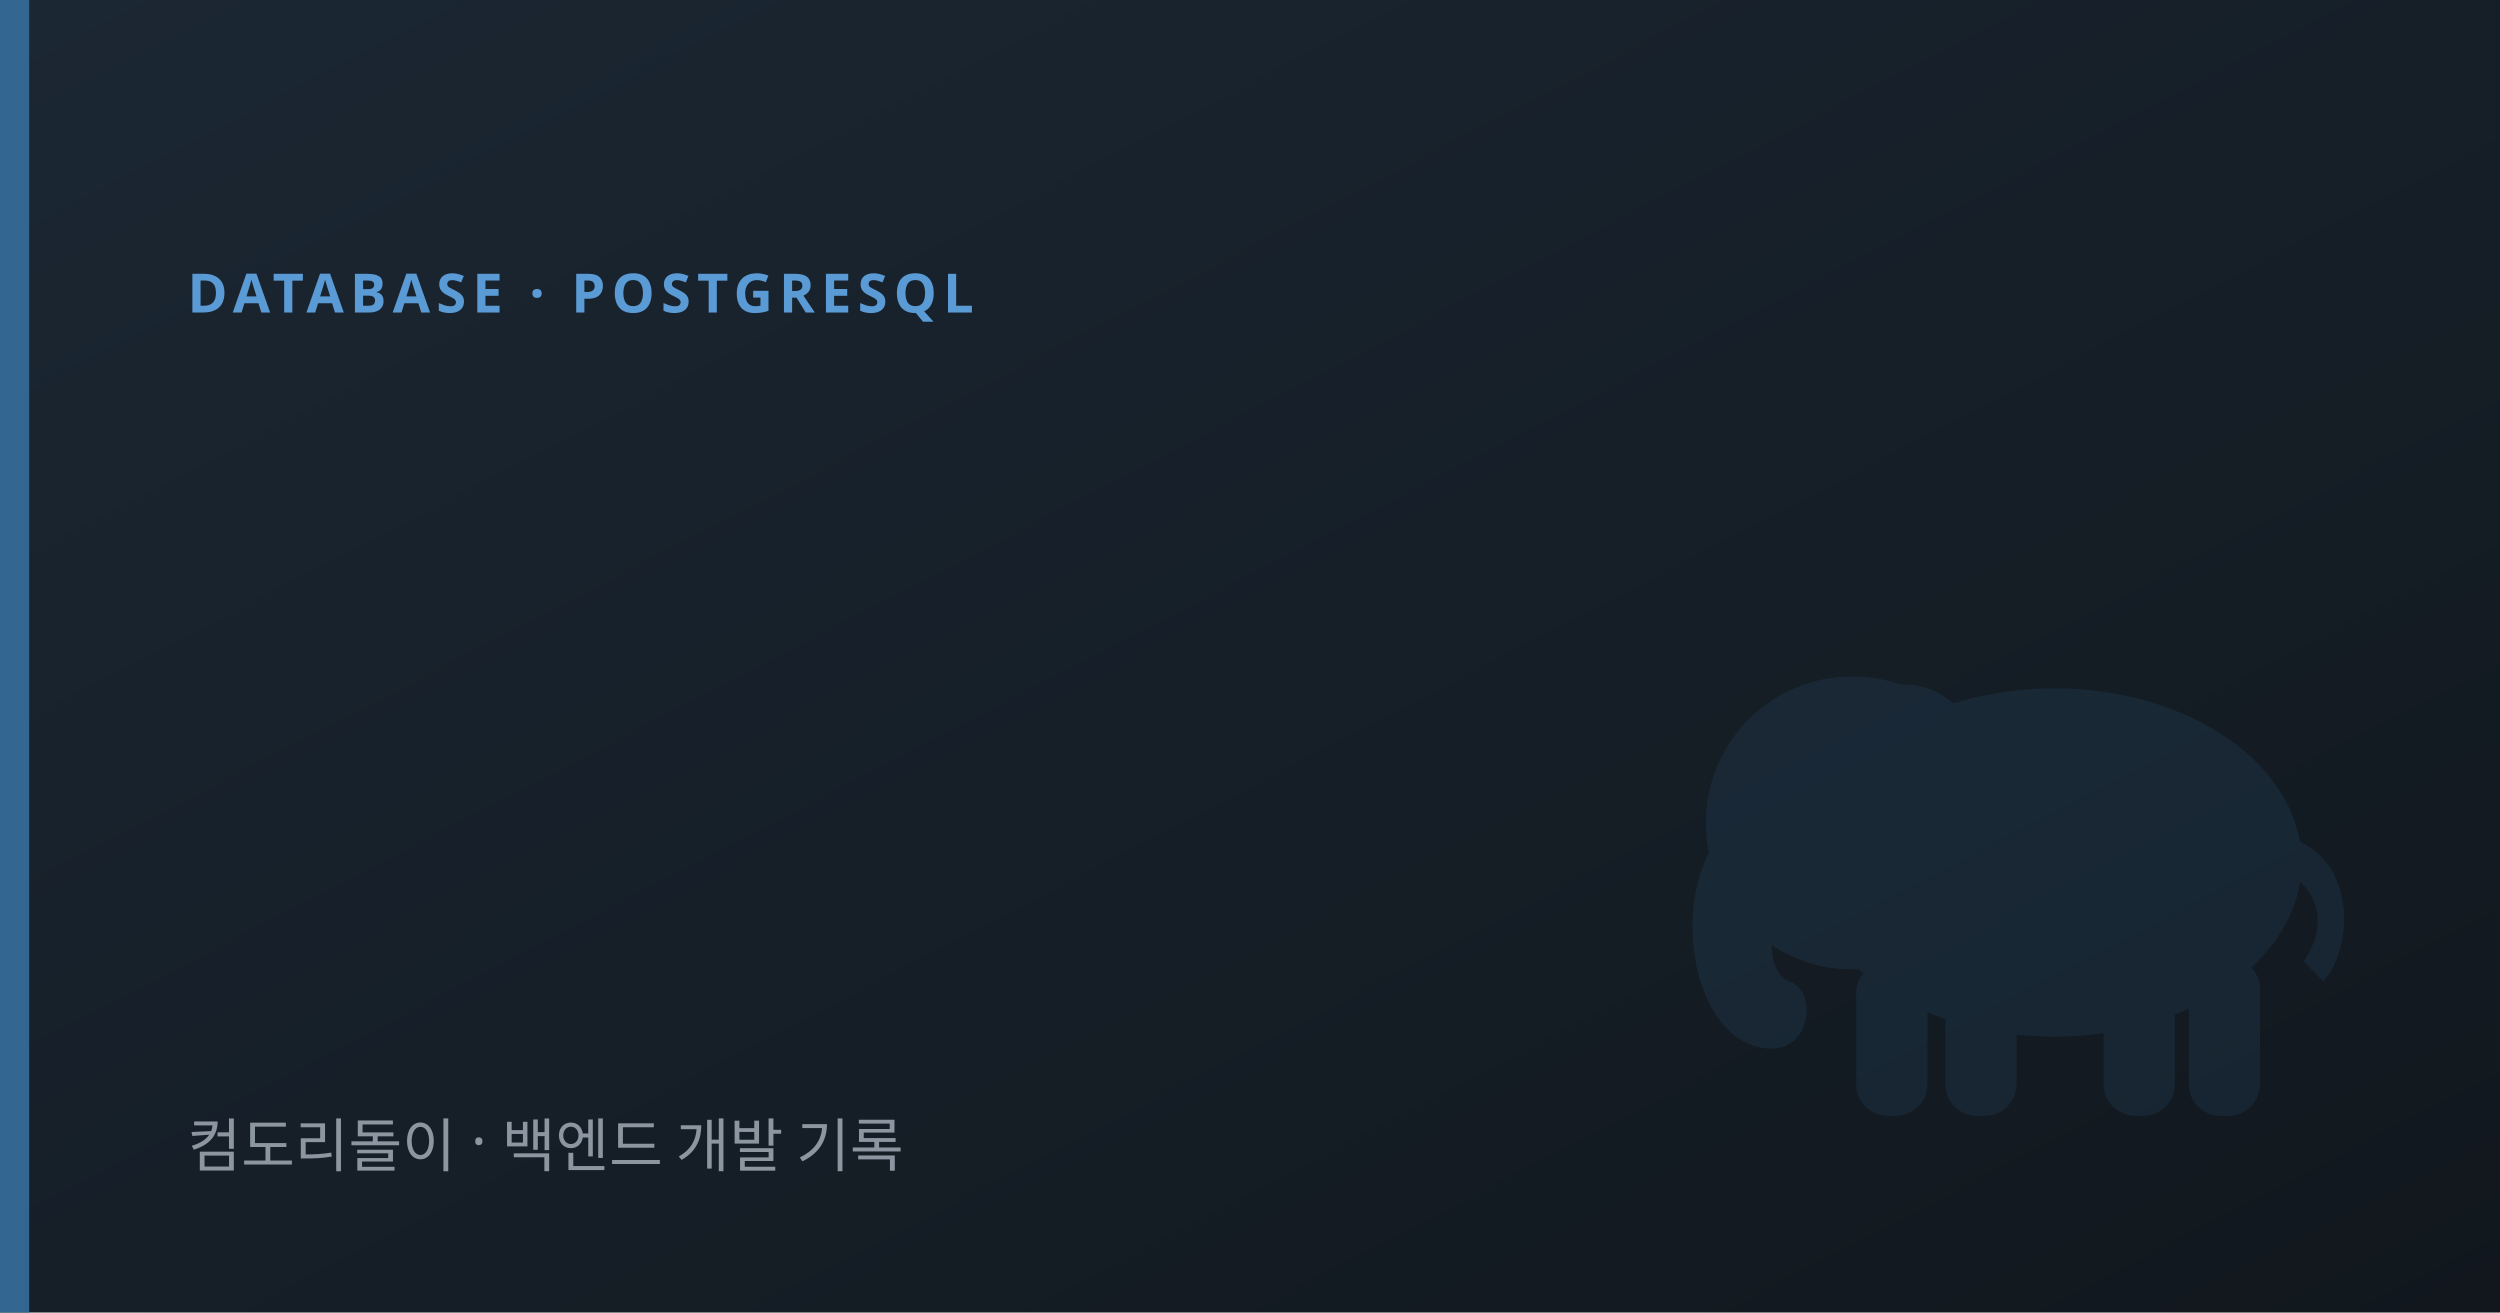
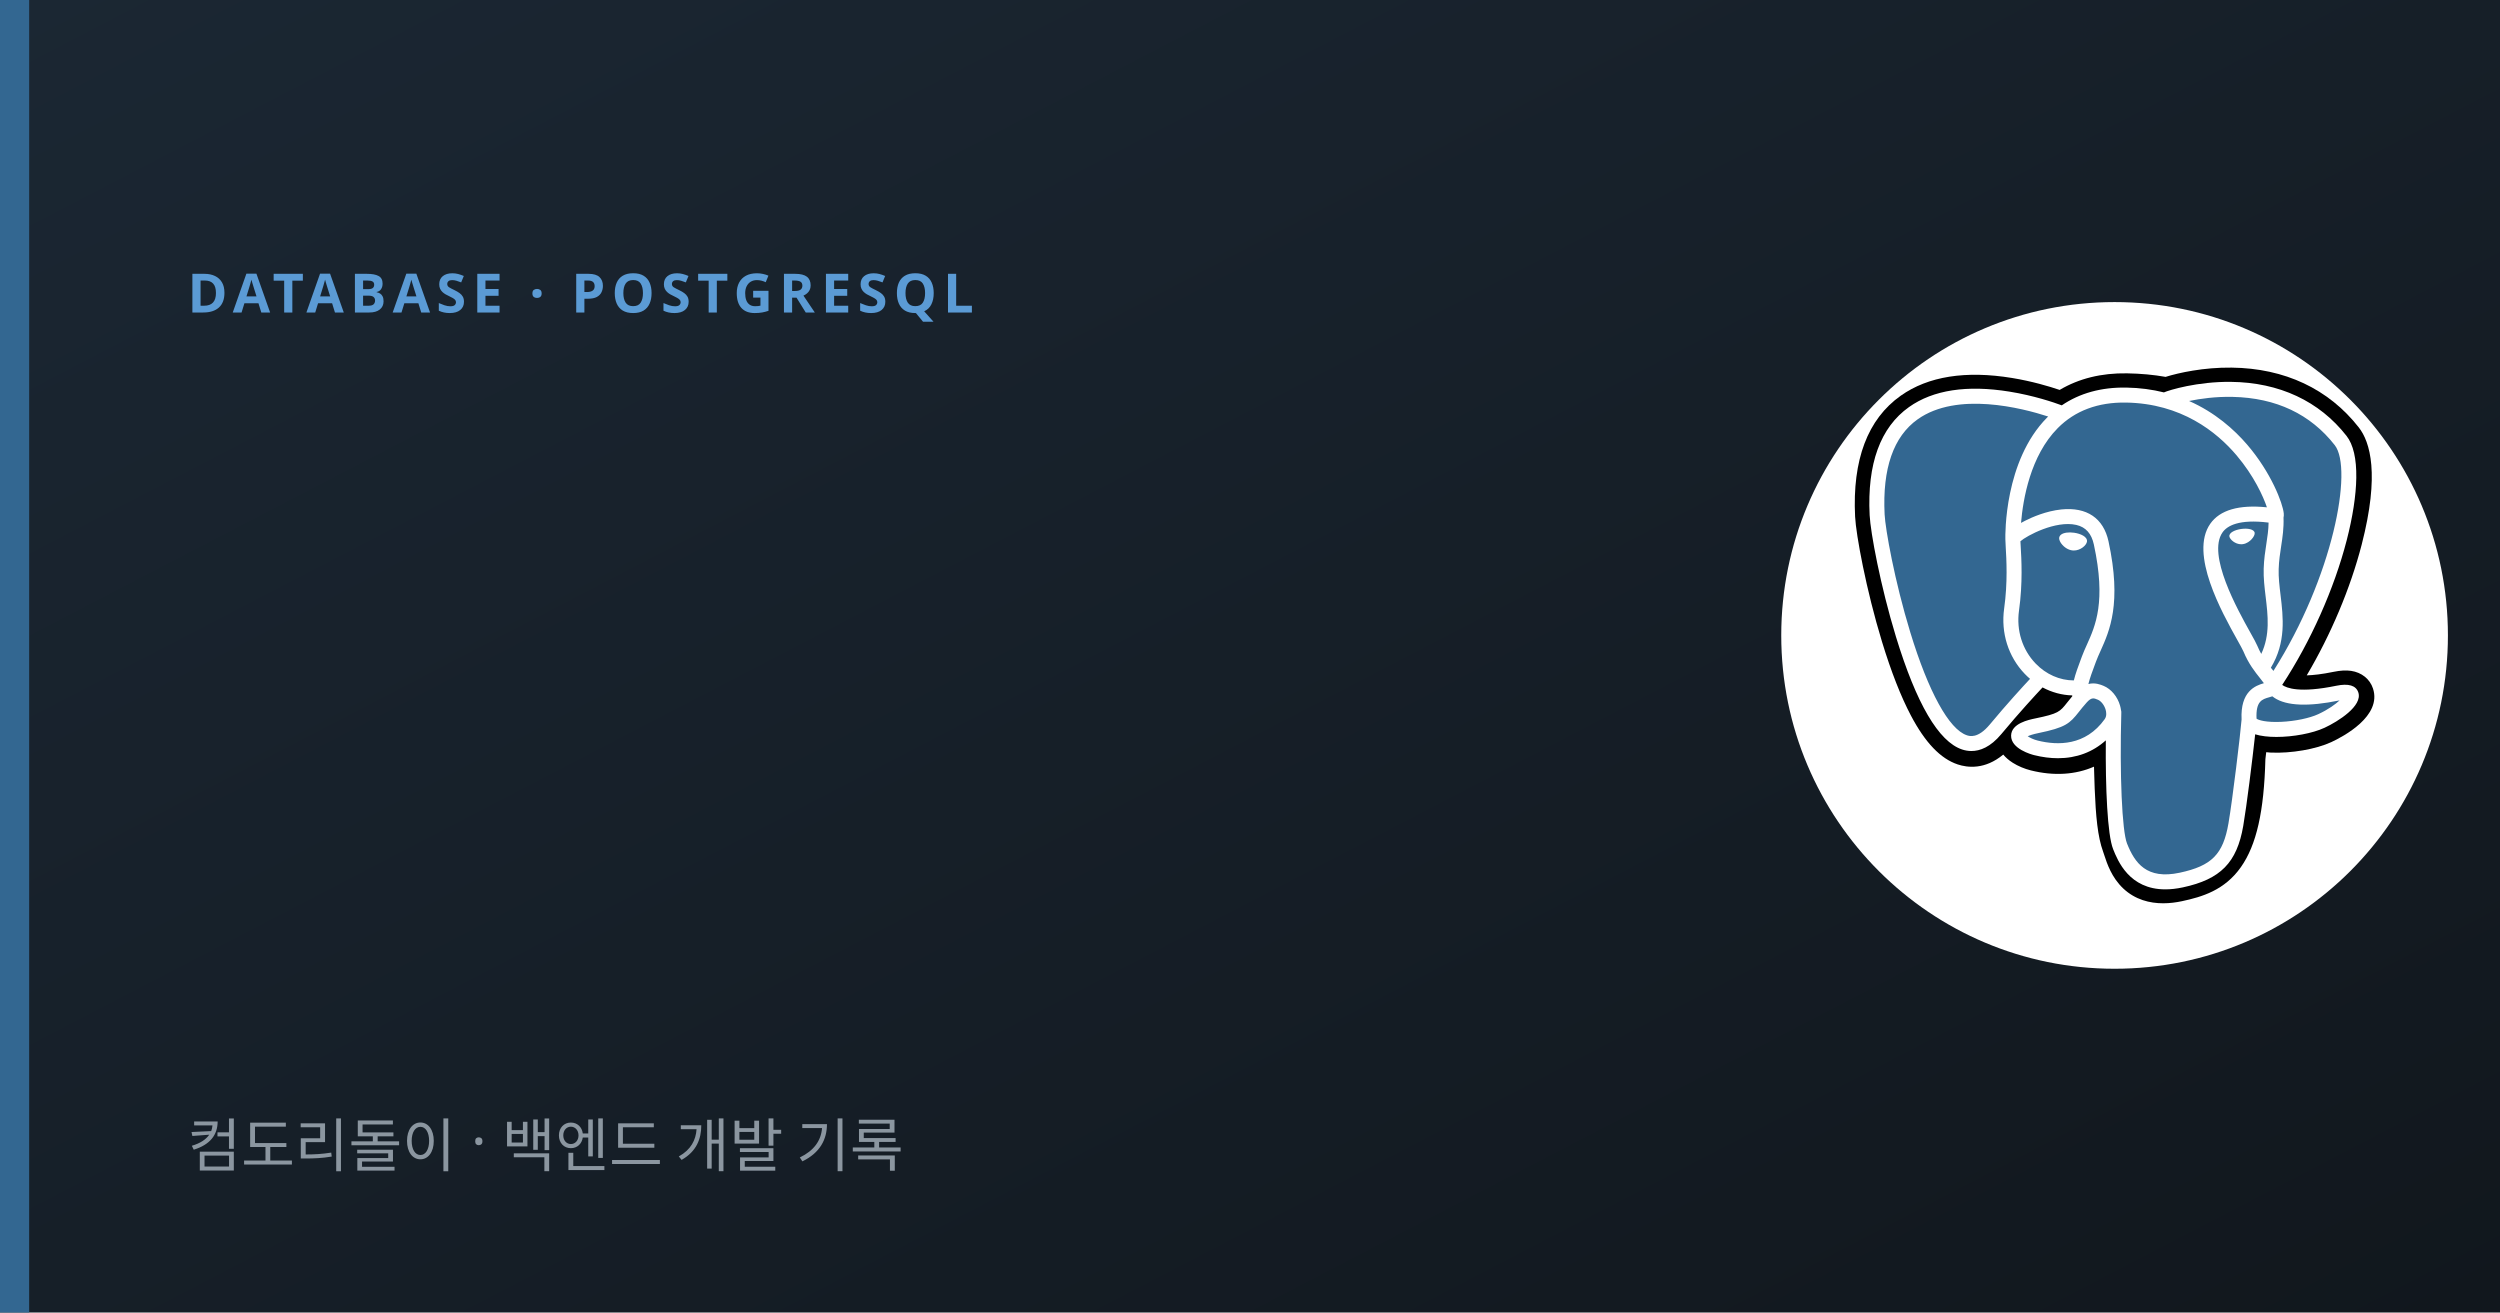
<svg xmlns="http://www.w3.org/2000/svg" width="1200" height="630" viewBox="0 0 1200 630">
  <defs>
    <linearGradient id="bg" x1="0" y1="0" x2="1" y2="1">
      <stop offset="0%" stop-color="#1b2733" />
      <stop offset="100%" stop-color="#11171d" />
    </linearGradient>
  </defs>
  <rect width="1200" height="630" fill="url(#bg)" />
  <rect x="0" y="0" width="14" height="630" fill="#336791" />
-   <g transform="translate(815,300) scale(0.95)" fill="#336791" opacity="0.16">
-     <rect x="80" y="170" width="36" height="78" rx="16" />
-     <rect x="125" y="174" width="36" height="74" rx="16" />
-     <rect x="205" y="172" width="36" height="76" rx="16" />
-     <rect x="248" y="168" width="36" height="80" rx="16" />
-     <ellipse cx="180" cy="120" rx="125" ry="88" />
-     <circle cx="78" cy="100" r="74" />
-     <ellipse cx="104" cy="84" rx="44" ry="54" />
-     <path d="M 24,96 C -18,118 -8,212 36,214 C 58,215 60,184 46,180 C 30,174 36,128 64,128 Z" />
-     <path d="M 300,108 C 332,118 332,162 316,180 L 306,170 C 320,150 312,130 294,124 Z" />
-   </g>
+   <circle cx="1015" cy="305" r="160" fill="#ffffff" />
+   <svg x="890" y="176" width="250" height="258" viewBox="0 0 256 264" preserveAspectRatio="xMidYMid">
+     <g>
+       <path d="M255.008,158.086 C253.473,153.437 249.452,150.199 244.252,149.422 C241.8,149.056 238.992,149.212 235.669,149.897 C229.877,151.092 225.58,151.547 222.444,151.635 C234.281,131.65 243.906,108.86 249.447,87.407 C258.406,52.718 253.619,36.915 248.024,29.767 C233.217,10.848 211.614,0.683 185.552,0.372 C171.649,0.202 159.444,2.947 153.077,4.921 C147.149,3.875 140.775,3.291 134.086,3.183 C121.55,2.983 110.473,5.716 101.008,11.333 C95.767,9.561 87.358,7.063 77.646,5.469 C54.804,1.719 36.394,4.641 22.928,14.154 C6.622,25.672 -0.937,45.684 0.461,73.634 C0.905,82.508 5.869,109.508 13.685,135.114 C18.177,149.832 22.967,162.054 27.922,171.444 C34.949,184.759 42.468,192.6 50.909,195.416 C55.64,196.992 64.236,198.096 73.277,190.567 C74.423,191.954 75.952,193.333 77.981,194.614 C80.558,196.239 83.709,197.567 86.856,198.354 C98.197,201.189 108.82,200.48 117.883,196.506 C117.939,198.118 117.982,199.658 118.018,200.988 C118.079,203.145 118.138,205.26 118.217,207.238 C118.754,220.612 119.664,231.011 122.36,238.287 C122.508,238.688 122.707,239.297 122.917,239.944 C124.262,244.062 126.511,250.956 132.233,256.355 C138.158,261.948 145.325,263.663 151.889,263.663 C155.181,263.663 158.322,263.231 161.077,262.641 C170.897,260.536 182.05,257.33 190.118,245.842 C197.746,234.982 201.454,218.625 202.125,192.851 C202.212,192.123 202.292,191.427 202.369,190.764 C202.422,190.316 202.475,189.859 202.529,189.402 L204.326,189.56 L204.789,189.591 C214.791,190.047 227.021,187.926 234.532,184.437 C240.467,181.683 259.486,171.642 255.008,158.086" fill="#000000" />
+       <path d="M237.906,160.722 C208.166,166.857 206.121,156.788 206.121,156.788 C237.522,110.195 250.648,51.052 239.32,36.577 C208.417,-2.908 154.922,15.766 154.029,16.25 L153.742,16.302 C147.866,15.082 141.291,14.356 133.9,14.235 C120.444,14.014 110.236,17.763 102.49,23.637 C102.49,23.637 7.06,-15.677 11.499,73.081 C12.443,91.963 38.563,215.954 69.717,178.503 C81.104,164.808 92.106,153.229 92.106,153.229 C97.571,156.859 104.113,158.711 110.971,158.046 L111.504,157.594 C111.338,159.294 111.414,160.957 111.717,162.926 C103.691,171.893 106.05,173.467 90.006,176.77 C73.771,180.116 83.308,186.072 89.535,187.629 C97.084,189.517 114.548,192.191 126.348,175.672 L125.878,177.557 C129.022,180.076 131.23,193.94 130.86,206.509 C130.49,219.077 130.243,227.706 132.721,234.446 C135.199,241.186 137.668,256.351 158.76,251.832 C176.383,248.055 185.516,238.268 186.787,221.943 C187.688,210.336 189.729,212.052 189.857,201.675 L191.494,196.763 C193.381,181.03 191.794,175.954 202.651,178.315 L205.29,178.547 C213.282,178.91 223.741,177.261 229.88,174.408 C243.098,168.274 250.938,158.031 237.904,160.722 L237.906,160.722" fill="#336791" />
+       <path d="M108.076,81.525 C105.397,81.152 102.969,81.497 101.741,82.427 C101.05,82.95 100.837,83.556 100.779,83.973 C100.625,85.078 101.4,86.3 101.875,86.93 C103.221,88.714 105.187,89.94 107.133,90.21 C107.415,90.249 107.696,90.268 107.975,90.268 C111.22,90.268 114.171,87.741 114.431,85.876 C114.756,83.54 111.365,81.983 108.076,81.525" fill="#FFFFFF" />
+       <path d="M196.86,81.599 L196.86,81.599 C196.604,79.768 193.346,79.246 190.254,79.676 C187.166,80.106 184.172,81.5 184.422,83.335 C184.623,84.762 187.199,87.198 190.249,87.198 C190.507,87.198 190.767,87.181 191.029,87.144 C193.065,86.862 194.559,85.569 195.268,84.824 C196.35,83.688 196.975,82.422 196.86,81.599" fill="#FFFFFF" />
+       <path d="M247.802,160.025 C246.668,156.596 243.018,155.493 236.954,156.745 C218.949,160.461 212.501,157.887 210.384,156.328 C224.379,135.007 235.892,109.236 242.103,85.191 C245.045,73.801 246.67,63.223 246.803,54.602 C246.95,45.138 245.338,38.184 242.014,33.936 C228.612,16.811 208.942,7.625 185.132,7.373 C168.763,7.189 154.933,11.378 152.252,12.556 C146.606,11.152 140.451,10.29 133.75,10.18 C121.462,9.981 110.84,12.923 102.046,18.919 C98.226,17.498 88.354,14.109 76.281,12.164 C55.409,8.803 38.823,11.35 26.987,19.735 C12.864,29.741 6.344,47.627 7.607,72.894 C8.032,81.396 12.876,107.548 20.52,132.593 C30.582,165.557 41.519,184.218 53.028,188.057 C54.375,188.506 55.929,188.82 57.641,188.82 C61.839,188.82 66.986,186.928 72.341,180.49 C81.236,169.789 89.541,160.822 92.602,157.564 C97.126,159.992 102.096,161.348 107.179,161.484 C107.188,161.617 107.202,161.75 107.214,161.882 C106.194,163.092 105.357,164.152 104.644,165.057 C101.122,169.528 100.389,170.459 89.052,172.793 C85.827,173.459 77.261,175.224 77.136,181.228 C77,187.788 87.261,190.543 88.43,190.835 C92.504,191.855 96.429,192.358 100.172,192.358 C109.275,192.357 117.286,189.366 123.688,183.577 C123.491,206.963 124.466,230.007 127.274,237.028 C129.573,242.776 135.192,256.823 152.938,256.822 C155.542,256.822 158.408,256.519 161.561,255.843 C180.082,251.872 188.125,243.687 191.236,225.64 C192.901,215.995 195.758,192.964 197.102,180.61 C199.938,181.495 203.589,181.9 207.536,181.899 C215.768,181.899 225.267,180.15 231.224,177.385 C237.916,174.277 249.992,166.651 247.802,160.025 L247.802,160.025 Z M203.696,76.545 C203.635,80.192 203.133,83.503 202.601,86.959 C202.028,90.676 201.436,94.519 201.287,99.184 C201.14,103.724 201.707,108.445 202.255,113.009 C203.363,122.228 204.5,131.721 200.099,141.087 C199.415,139.872 198.754,138.546 198.149,137.078 C197.602,135.752 196.414,133.622 194.77,130.674 C188.37,119.198 173.385,92.324 181.056,81.358 C183.341,78.094 189.14,74.738 203.696,76.545 L203.696,76.545 Z M186.052,14.758 C207.386,15.229 224.261,23.21 236.21,38.478 C245.374,50.189 235.283,103.476 206.07,149.447 C205.781,149.08 205.488,148.71 205.184,148.33 C205.063,148.178 204.939,148.024 204.814,147.868 C212.363,135.401 210.887,123.066 209.573,112.13 C209.033,107.642 208.524,103.403 208.653,99.421 C208.787,95.2 209.345,91.581 209.885,88.081 C210.548,83.768 211.223,79.305 211.037,74.044 C211.176,73.492 211.232,72.84 211.159,72.066 C210.684,67.021 204.924,51.922 193.184,38.255 C186.762,30.781 177.397,22.416 164.61,16.774 C170.11,15.634 177.631,14.571 186.052,14.758 L186.052,14.758 Z M66.674,175.778 C60.774,182.872 56.7,181.512 55.36,181.066 C46.629,178.154 36.5,159.702 27.569,130.442 C19.841,105.124 15.325,79.665 14.967,72.526 C13.839,49.948 19.312,34.213 31.235,25.757 C50.639,11.997 82.541,20.233 95.36,24.41 C95.176,24.592 94.984,24.762 94.802,24.947 C73.766,46.191 74.265,82.488 74.317,84.706 C74.315,85.562 74.387,86.774 74.485,88.441 C74.847,94.546 75.521,105.908 73.721,118.775 C72.049,130.732 75.735,142.435 83.832,150.884 C84.67,151.758 85.545,152.58 86.449,153.352 C82.845,157.212 75.012,165.748 66.674,175.778 L66.674,175.778 Z M89.153,145.785 C82.627,138.975 79.663,129.503 81.02,119.796 C82.92,106.203 82.219,94.365 81.842,88.005 C81.789,87.115 81.743,86.335 81.715,85.72 C84.788,82.995 99.029,75.365 109.184,77.692 C113.819,78.753 116.643,81.909 117.817,87.337 C123.893,115.44 118.621,127.153 114.385,136.566 C113.512,138.505 112.687,140.338 111.983,142.234 L111.437,143.7 C110.055,147.406 108.769,150.852 107.972,154.124 C101.034,154.103 94.285,151.14 89.153,145.785 L89.153,145.785 Z M90.218,183.685 C88.192,183.179 86.37,182.3 85.301,181.571 C86.194,181.15 87.783,180.579 90.539,180.012 C103.876,177.266 105.936,175.328 110.434,169.617 C111.465,168.308 112.634,166.823 114.253,165.015 C114.253,165.014 114.254,165.014 114.255,165.013 C116.666,162.313 117.769,162.771 119.769,163.601 C121.39,164.272 122.969,166.303 123.609,168.539 C123.912,169.595 124.252,171.6 123.139,173.159 C113.743,186.315 100.051,186.146 90.218,183.685 L90.218,183.685 Z M160.017,248.637 C143.701,252.133 137.924,243.808 134.117,234.291 C131.66,228.147 130.452,200.44 131.309,169.844 C131.32,169.437 131.262,169.043 131.15,168.674 C131.052,167.96 130.902,167.238 130.694,166.512 C129.42,162.06 126.315,158.336 122.59,156.792 C121.11,156.179 118.394,155.054 115.13,155.889 C115.826,153.021 117.033,149.782 118.342,146.275 L118.891,144.8 C119.509,143.137 120.285,141.414 121.105,139.59 C125.538,129.742 131.609,116.253 125.02,85.78 C122.552,74.366 114.31,68.792 101.816,70.087 C94.325,70.862 87.473,73.884 84.055,75.617 C83.32,75.989 82.648,76.349 82.02,76.699 C82.974,65.199 86.578,43.707 100.061,30.11 C108.549,21.549 119.854,17.321 133.628,17.549 C160.769,17.993 178.172,31.921 187.994,43.528 C196.458,53.529 201.041,63.604 202.87,69.037 C189.115,67.639 179.76,70.354 175.018,77.134 C164.701,91.882 180.662,120.506 188.333,134.263 C189.74,136.784 190.954,138.963 191.336,139.889 C193.834,145.943 197.068,149.985 199.429,152.935 C200.153,153.839 200.855,154.716 201.389,155.482 C197.223,156.683 189.74,159.458 190.422,173.329 C189.872,180.289 185.961,212.875 183.974,224.388 C181.351,239.598 175.754,245.263 160.017,248.637 L160.017,248.637 Z M228.121,170.701 C223.861,172.678 216.732,174.162 209.96,174.48 C202.479,174.83 198.672,173.642 197.776,172.911 C197.355,164.267 200.573,163.364 203.978,162.408 C204.513,162.257 205.035,162.111 205.539,161.935 C205.852,162.19 206.195,162.443 206.571,162.691 C212.583,166.659 223.306,167.087 238.445,163.962 C238.5,163.951 238.556,163.94 238.611,163.929 C236.569,165.838 233.075,168.4 228.121,170.701 L228.121,170.701 Z" fill="#FFFFFF" />
+     </g>
+   </svg>
  <text x="90" y="150" font-family="'Pretendard','Noto Sans KR','Apple SD Gothic Neo','Malgun Gothic',sans-serif" font-size="26" font-weight="700" letter-spacing="3" fill="#5b9bd5">DATABASE · POSTGRESQL</text>
-   <g font-family="'Pretendard','Noto Sans KR','Apple SD Gothic Neo','Malgun Gothic',sans-serif" font-size="64" font-weight="800" fill="#f2f3f4">
-     <tspan x="90" y="315">제약조건에 대해서</tspan>
+   <g font-family="'Pretendard','Noto Sans KR','Apple SD Gothic Neo','Malgun Gothic',sans-serif" font-size="60" font-weight="800" fill="#f2f3f4">
+     <tspan x="90" y="320">제약조건에 대해서</tspan>
  </g>
  <text x="90" y="560" font-family="'Pretendard','Noto Sans KR','Apple SD Gothic Neo','Malgun Gothic',sans-serif" font-size="28" font-weight="500" fill="#8b96a0">컴도리돌이 · 백엔드 개발 기록</text>
</svg>
